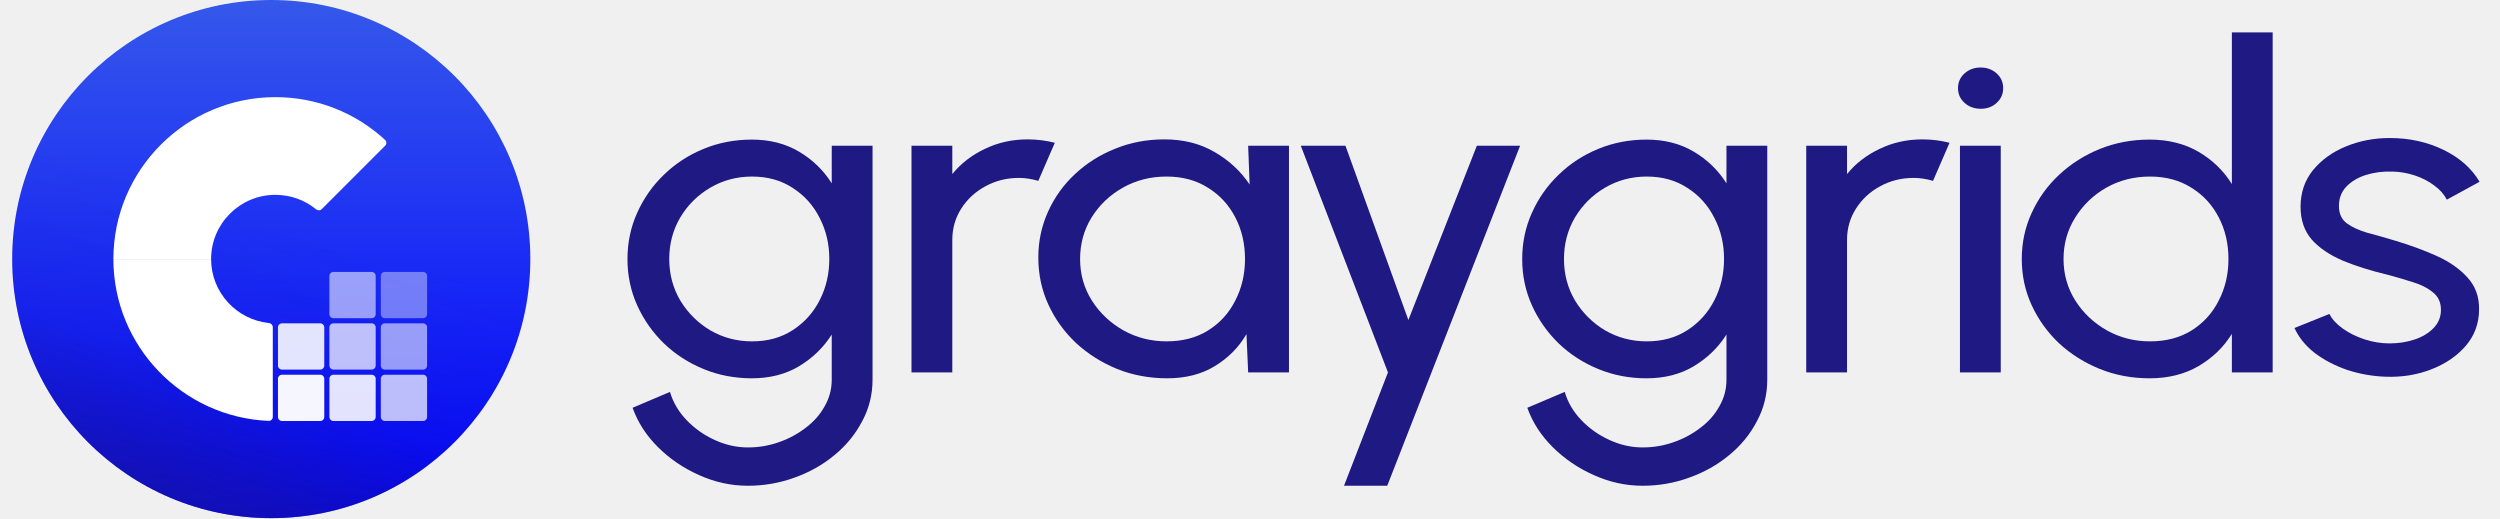
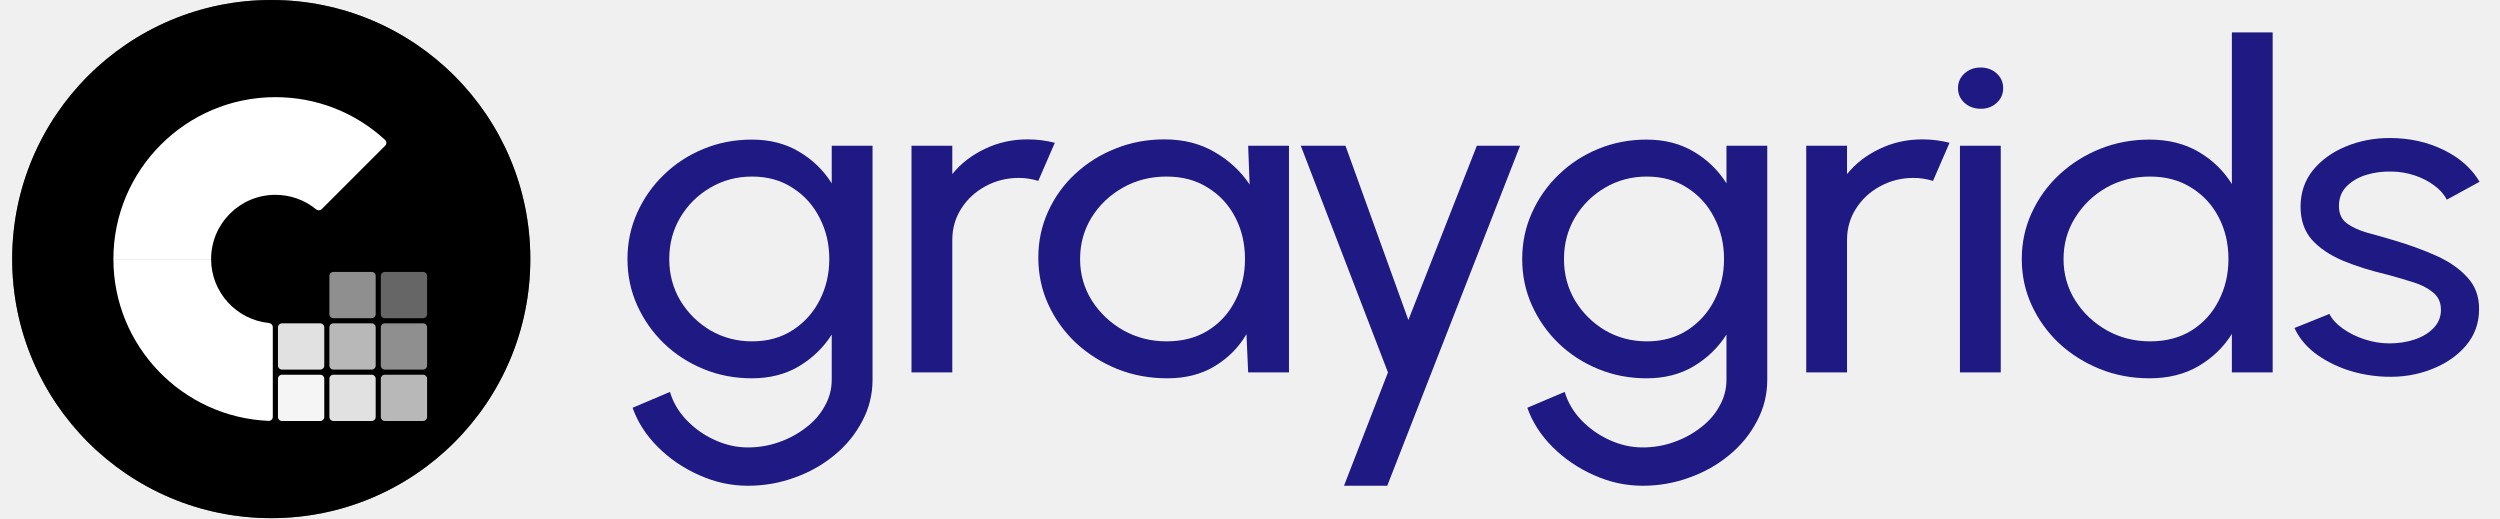
<svg xmlns="http://www.w3.org/2000/svg" width="193" height="40" viewBox="0 0 193 40" fill="none">
  <g clip-path="url(#clip0_2911_90)">
    <path d="M40.941 20C40.941 8.954 31.987 0 20.941 0C9.895 0 0.941 8.954 0.941 20C0.941 31.046 9.895 40 20.941 40C31.987 40 40.941 31.046 40.941 20Z" fill="url(#paint0_linear_2911_90)" />
    <path d="M40.941 20C40.941 8.954 31.987 0 20.941 0C9.895 0 0.941 8.954 0.941 20C0.941 31.046 9.895 40 20.941 40C31.987 40 40.941 31.046 40.941 20Z" fill="url(#paint1_linear_2911_90)" fill-opacity="0.56" />
    <path d="M21.259 7.5C24.427 7.5 27.416 8.67 29.73 10.803C29.858 10.922 29.86 11.123 29.736 11.246L24.839 16.143C24.721 16.262 24.53 16.265 24.4 16.158C23.516 15.434 22.418 15.041 21.262 15.041C18.523 15.039 16.297 17.266 16.297 20H8.754C8.754 13.107 14.365 7.5 21.259 7.5Z" fill="white" />
    <path d="M16.297 20C16.297 22.566 18.258 24.685 20.761 24.936C20.927 24.953 21.06 25.09 21.06 25.257V32.183C21.06 32.357 20.916 32.498 20.742 32.491C14.085 32.218 8.754 26.719 8.754 20H16.297Z" fill="white" />
    <path opacity="0.56" d="M28.691 20.992H25.742C25.569 20.992 25.429 21.132 25.429 21.305V24.252C25.429 24.425 25.569 24.564 25.742 24.564H28.691C28.863 24.564 29.003 24.425 29.003 24.252V21.305C29.003 21.132 28.863 20.992 28.691 20.992Z" fill="white" />
    <path opacity="0.4" d="M32.659 20.992H29.71C29.538 20.992 29.398 21.132 29.398 21.305V24.252C29.398 24.425 29.538 24.564 29.71 24.564H32.659C32.832 24.564 32.972 24.425 32.972 24.252V21.305C32.972 21.132 32.832 20.992 32.659 20.992Z" fill="white" />
    <path opacity="0.72" d="M28.691 24.961H25.742C25.569 24.961 25.429 25.101 25.429 25.274V28.221C25.429 28.393 25.569 28.533 25.742 28.533H28.691C28.863 28.533 29.003 28.393 29.003 28.221V25.274C29.003 25.101 28.863 24.961 28.691 24.961Z" fill="white" />
    <path opacity="0.88" d="M24.721 24.961H21.772C21.599 24.961 21.459 25.101 21.459 25.274V28.221C21.459 28.393 21.599 28.533 21.772 28.533H24.721C24.894 28.533 25.034 28.393 25.034 28.221V25.274C25.034 25.101 24.894 24.961 24.721 24.961Z" fill="white" />
    <path opacity="0.56" d="M32.659 24.961H29.71C29.538 24.961 29.398 25.101 29.398 25.274V28.221C29.398 28.393 29.538 28.533 29.71 28.533H32.659C32.832 28.533 32.972 28.393 32.972 28.221V25.274C32.972 25.101 32.832 24.961 32.659 24.961Z" fill="white" />
    <path opacity="0.88" d="M28.691 28.928H25.742C25.569 28.928 25.429 29.067 25.429 29.24V32.187C25.429 32.36 25.569 32.5 25.742 32.5H28.691C28.863 32.5 29.003 32.36 29.003 32.187V29.24C29.003 29.067 28.863 28.928 28.691 28.928Z" fill="white" />
    <path opacity="0.96" d="M24.721 28.928H21.772C21.599 28.928 21.459 29.067 21.459 29.24V32.187C21.459 32.36 21.599 32.5 21.772 32.5H24.721C24.894 32.5 25.034 32.36 25.034 32.187V29.24C25.034 29.067 24.894 28.928 24.721 28.928Z" fill="white" />
    <path opacity="0.72" d="M32.659 28.928H29.71C29.538 28.928 29.398 29.067 29.398 29.24V32.187C29.398 32.36 29.538 32.5 29.71 32.5H32.659C32.832 32.5 32.972 32.36 32.972 32.187V29.24C32.972 29.067 32.832 28.928 32.659 28.928Z" fill="white" />
    <path d="M64.21 11.25H67.36V29.31C67.36 30.465 67.091 31.538 66.554 32.53C66.029 33.533 65.316 34.402 64.416 35.138C63.516 35.884 62.491 36.462 61.341 36.87C60.191 37.29 58.991 37.5 57.741 37.5C56.441 37.5 55.185 37.226 53.972 36.678C52.76 36.141 51.697 35.417 50.785 34.507C49.885 33.609 49.235 32.6 48.835 31.48L51.722 30.255C51.96 31.06 52.385 31.783 52.997 32.425C53.622 33.078 54.347 33.592 55.172 33.965C56.01 34.35 56.866 34.542 57.741 34.542C58.566 34.542 59.36 34.408 60.122 34.14C60.897 33.872 61.591 33.498 62.204 33.02C62.829 32.553 63.316 31.999 63.666 31.358C64.029 30.728 64.21 30.045 64.21 29.31V25.827C63.572 26.831 62.729 27.647 61.679 28.277C60.641 28.896 59.429 29.205 58.041 29.205C56.716 29.205 55.472 28.966 54.31 28.488C53.147 28.009 52.129 27.35 51.254 26.51C50.379 25.658 49.691 24.678 49.191 23.57C48.691 22.462 48.441 21.272 48.441 20C48.441 18.728 48.691 17.538 49.191 16.43C49.691 15.31 50.379 14.33 51.254 13.49C52.129 12.638 53.147 11.973 54.31 11.495C55.472 11.017 56.716 10.777 58.041 10.777C59.429 10.777 60.641 11.087 61.679 11.705C62.729 12.323 63.572 13.14 64.21 14.155V11.25ZM58.06 26.353C59.272 26.353 60.322 26.061 61.21 25.478C62.11 24.894 62.804 24.118 63.291 23.15C63.779 22.182 64.022 21.132 64.022 20C64.022 18.833 63.772 17.772 63.272 16.815C62.785 15.847 62.091 15.077 61.191 14.505C60.304 13.922 59.26 13.63 58.06 13.63C56.885 13.63 55.81 13.916 54.835 14.488C53.86 15.059 53.085 15.829 52.51 16.798C51.947 17.754 51.666 18.822 51.666 20C51.666 21.178 51.954 22.252 52.529 23.22C53.116 24.177 53.891 24.941 54.854 25.513C55.829 26.073 56.897 26.353 58.06 26.353Z" fill="#1E1983" />
    <path d="M70.368 28.75V11.25H73.518V13.438C74.181 12.621 75.018 11.973 76.031 11.495C77.043 11.005 78.143 10.76 79.331 10.76C80.056 10.76 80.756 10.848 81.431 11.023L80.156 13.963C79.643 13.811 79.143 13.735 78.656 13.735C77.718 13.735 76.856 13.951 76.068 14.383C75.293 14.803 74.675 15.374 74.212 16.098C73.75 16.821 73.518 17.626 73.518 18.513V28.75H70.368Z" fill="#1E1983" />
    <path d="M96.358 11.25H99.508V28.75H96.358L96.227 25.793C95.639 26.808 94.827 27.63 93.789 28.26C92.764 28.89 91.539 29.205 90.114 29.205C88.739 29.205 87.452 28.966 86.252 28.488C85.052 27.997 83.989 27.327 83.064 26.475C82.152 25.612 81.439 24.62 80.927 23.5C80.414 22.38 80.158 21.172 80.158 19.878C80.158 18.629 80.408 17.451 80.908 16.343C81.408 15.234 82.102 14.266 82.989 13.438C83.889 12.598 84.927 11.944 86.102 11.477C87.277 10.999 88.539 10.76 89.889 10.76C91.364 10.76 92.658 11.087 93.77 11.74C94.883 12.382 95.783 13.216 96.471 14.243L96.358 11.25ZM90.058 26.352C91.296 26.352 92.364 26.073 93.264 25.512C94.177 24.941 94.877 24.171 95.364 23.203C95.864 22.234 96.114 21.167 96.114 20C96.114 18.81 95.864 17.737 95.364 16.78C94.864 15.812 94.158 15.048 93.246 14.488C92.346 13.916 91.283 13.63 90.058 13.63C88.82 13.63 87.695 13.916 86.683 14.488C85.671 15.059 84.864 15.829 84.264 16.797C83.677 17.754 83.383 18.822 83.383 20C83.383 21.178 83.689 22.252 84.302 23.22C84.914 24.177 85.727 24.941 86.739 25.512C87.752 26.073 88.858 26.352 90.058 26.352Z" fill="#1E1983" />
    <path d="M114.013 11.25H117.351L107.095 37.5H103.757L107.151 28.75L100.42 11.25H103.87L108.726 24.707L114.013 11.25Z" fill="#1E1983" />
    <path d="M133.283 11.25H136.433V29.31C136.433 30.465 136.164 31.538 135.627 32.53C135.102 33.533 134.389 34.402 133.489 35.138C132.589 35.884 131.564 36.462 130.414 36.87C129.264 37.29 128.064 37.5 126.814 37.5C125.514 37.5 124.258 37.226 123.046 36.678C121.833 36.141 120.771 35.417 119.858 34.507C118.958 33.609 118.308 32.6 117.908 31.48L120.796 30.255C121.033 31.06 121.458 31.783 122.071 32.425C122.696 33.078 123.421 33.592 124.246 33.965C125.083 34.35 125.939 34.542 126.814 34.542C127.639 34.542 128.433 34.408 129.196 34.14C129.971 33.872 130.664 33.498 131.277 33.02C131.902 32.553 132.389 31.999 132.739 31.358C133.102 30.728 133.283 30.045 133.283 29.31V25.827C132.646 26.831 131.802 27.647 130.752 28.277C129.714 28.896 128.502 29.205 127.114 29.205C125.789 29.205 124.546 28.966 123.383 28.488C122.221 28.009 121.202 27.35 120.327 26.51C119.452 25.658 118.764 24.678 118.264 23.57C117.764 22.462 117.514 21.272 117.514 20C117.514 18.728 117.764 17.538 118.264 16.43C118.764 15.31 119.452 14.33 120.327 13.49C121.202 12.638 122.221 11.973 123.383 11.495C124.546 11.017 125.789 10.777 127.114 10.777C128.502 10.777 129.714 11.087 130.752 11.705C131.802 12.323 132.646 13.14 133.283 14.155V11.25ZM127.133 26.353C128.346 26.353 129.396 26.061 130.283 25.478C131.183 24.894 131.877 24.118 132.364 23.15C132.852 22.182 133.096 21.132 133.096 20C133.096 18.833 132.846 17.772 132.346 16.815C131.858 15.847 131.164 15.077 130.264 14.505C129.377 13.922 128.333 13.63 127.133 13.63C125.958 13.63 124.883 13.916 123.908 14.488C122.933 15.059 122.158 15.829 121.583 16.798C121.021 17.754 120.739 18.822 120.739 20C120.739 21.178 121.027 22.252 121.602 23.22C122.189 24.177 122.964 24.941 123.927 25.513C124.902 26.073 125.971 26.353 127.133 26.353Z" fill="#1E1983" />
    <path d="M139.441 28.75V11.25H142.591V13.438C143.254 12.621 144.091 11.973 145.104 11.495C146.117 11.005 147.217 10.76 148.404 10.76C149.129 10.76 149.829 10.848 150.504 11.023L149.229 13.963C148.717 13.811 148.217 13.735 147.729 13.735C146.791 13.735 145.929 13.951 145.141 14.383C144.367 14.803 143.748 15.374 143.286 16.098C142.823 16.821 142.591 17.626 142.591 18.513V28.75H139.441Z" fill="#1E1983" />
    <path d="M151.308 11.25H154.458V28.75H151.308V11.25ZM152.921 8.397C152.421 8.397 152.002 8.246 151.664 7.942C151.327 7.639 151.158 7.26 151.158 6.805C151.158 6.35 151.327 5.971 151.664 5.667C152.002 5.364 152.414 5.212 152.902 5.212C153.39 5.212 153.802 5.364 154.14 5.667C154.477 5.971 154.645 6.35 154.645 6.805C154.645 7.26 154.477 7.639 154.14 7.942C153.814 8.246 153.408 8.397 152.921 8.397Z" fill="#1E1983" />
    <path d="M172.3 2.5H175.45V28.75H172.3V25.775C171.662 26.802 170.805 27.63 169.731 28.26C168.655 28.89 167.393 29.205 165.943 29.205C164.581 29.205 163.305 28.966 162.118 28.488C160.931 28.009 159.881 27.35 158.968 26.51C158.068 25.658 157.362 24.678 156.85 23.57C156.337 22.462 156.081 21.272 156.081 20C156.081 18.728 156.337 17.538 156.85 16.43C157.362 15.31 158.068 14.33 158.968 13.49C159.881 12.638 160.931 11.973 162.118 11.495C163.305 11.017 164.581 10.777 165.943 10.777C167.393 10.777 168.655 11.092 169.731 11.723C170.805 12.353 171.662 13.181 172.3 14.208V2.5ZM165.981 26.353C167.218 26.353 168.287 26.073 169.187 25.513C170.1 24.941 170.8 24.171 171.287 23.203C171.787 22.234 172.037 21.167 172.037 20C172.037 18.81 171.787 17.737 171.287 16.78C170.787 15.812 170.081 15.048 169.168 14.488C168.268 13.916 167.205 13.63 165.981 13.63C164.743 13.63 163.618 13.916 162.605 14.488C161.605 15.059 160.805 15.829 160.205 16.798C159.605 17.754 159.305 18.822 159.305 20C159.305 21.178 159.612 22.252 160.224 23.22C160.837 24.177 161.65 24.941 162.662 25.513C163.674 26.073 164.781 26.353 165.981 26.353Z" fill="#1E1983" />
    <path d="M184.166 29.082C183.153 29.047 182.166 28.873 181.203 28.557C180.253 28.231 179.417 27.793 178.691 27.245C177.979 26.685 177.46 26.043 177.134 25.32L179.834 24.235C180.022 24.632 180.36 25.005 180.848 25.355C181.334 25.705 181.898 25.985 182.534 26.195C183.172 26.405 183.816 26.51 184.466 26.51C185.153 26.51 185.798 26.411 186.398 26.213C186.998 26.014 187.484 25.723 187.86 25.338C188.248 24.941 188.441 24.468 188.441 23.92C188.441 23.337 188.229 22.882 187.803 22.555C187.391 22.217 186.866 21.954 186.229 21.767C185.603 21.569 184.966 21.382 184.316 21.208C183.029 20.904 181.879 20.543 180.866 20.123C179.853 19.691 179.053 19.148 178.466 18.495C177.891 17.83 177.603 16.984 177.603 15.958C177.603 14.873 177.922 13.933 178.56 13.14C179.21 12.347 180.06 11.734 181.11 11.303C182.16 10.871 183.284 10.655 184.484 10.655C185.998 10.655 187.379 10.958 188.629 11.565C189.879 12.172 190.81 12.994 191.422 14.033L188.891 15.415C188.679 14.995 188.353 14.628 187.916 14.313C187.479 13.986 186.979 13.729 186.416 13.543C185.853 13.356 185.279 13.257 184.691 13.245C183.966 13.222 183.284 13.309 182.648 13.508C182.022 13.706 181.517 14.009 181.129 14.417C180.753 14.814 180.566 15.31 180.566 15.905C180.566 16.488 180.766 16.932 181.166 17.235C181.579 17.538 182.11 17.783 182.76 17.97C183.422 18.145 184.141 18.349 184.916 18.583C186.053 18.921 187.116 19.312 188.103 19.755C189.091 20.198 189.884 20.753 190.484 21.418C191.098 22.083 191.398 22.905 191.384 23.885C191.384 24.958 191.041 25.898 190.353 26.703C189.666 27.496 188.772 28.102 187.672 28.522C186.584 28.943 185.416 29.129 184.166 29.082Z" fill="#1E1983" />
  </g>
  <defs>
    <linearGradient id="paint0_linear_2911_90" x1="20.941" y1="0" x2="20.941" y2="40" gradientUnits="userSpaceOnUse">
-       <stop stop-color="#3558EA" />
-       <stop offset="1" stop-color="#0000FF" />
+       <stop stopColor="#3558EA" />
+       <stop offset="1" stopColor="#0000FF" />
    </linearGradient>
    <linearGradient id="paint1_linear_2911_90" x1="26.263" y1="5.81" x2="8.644" y2="58.305" gradientUnits="userSpaceOnUse">
-       <stop offset="0.216" stop-color="#1E1983" stop-opacity="0" />
-       <stop offset="0.447" stop-color="#1E1983" stop-opacity="0.19" />
-       <stop offset="0.62" stop-color="#1E1983" />
+       <stop offset="0.216" stopColor="#1E1983" stopOpacity="0" />
+       <stop offset="0.447" stopColor="#1E1983" stopOpacity="0.19" />
+       <stop offset="0.62" stopColor="#1E1983" />
    </linearGradient>
    <clipPath id="clip0_2911_90">
      <rect width="191.111" height="40" fill="white" transform="translate(0.941162)" />
    </clipPath>
  </defs>
</svg>
